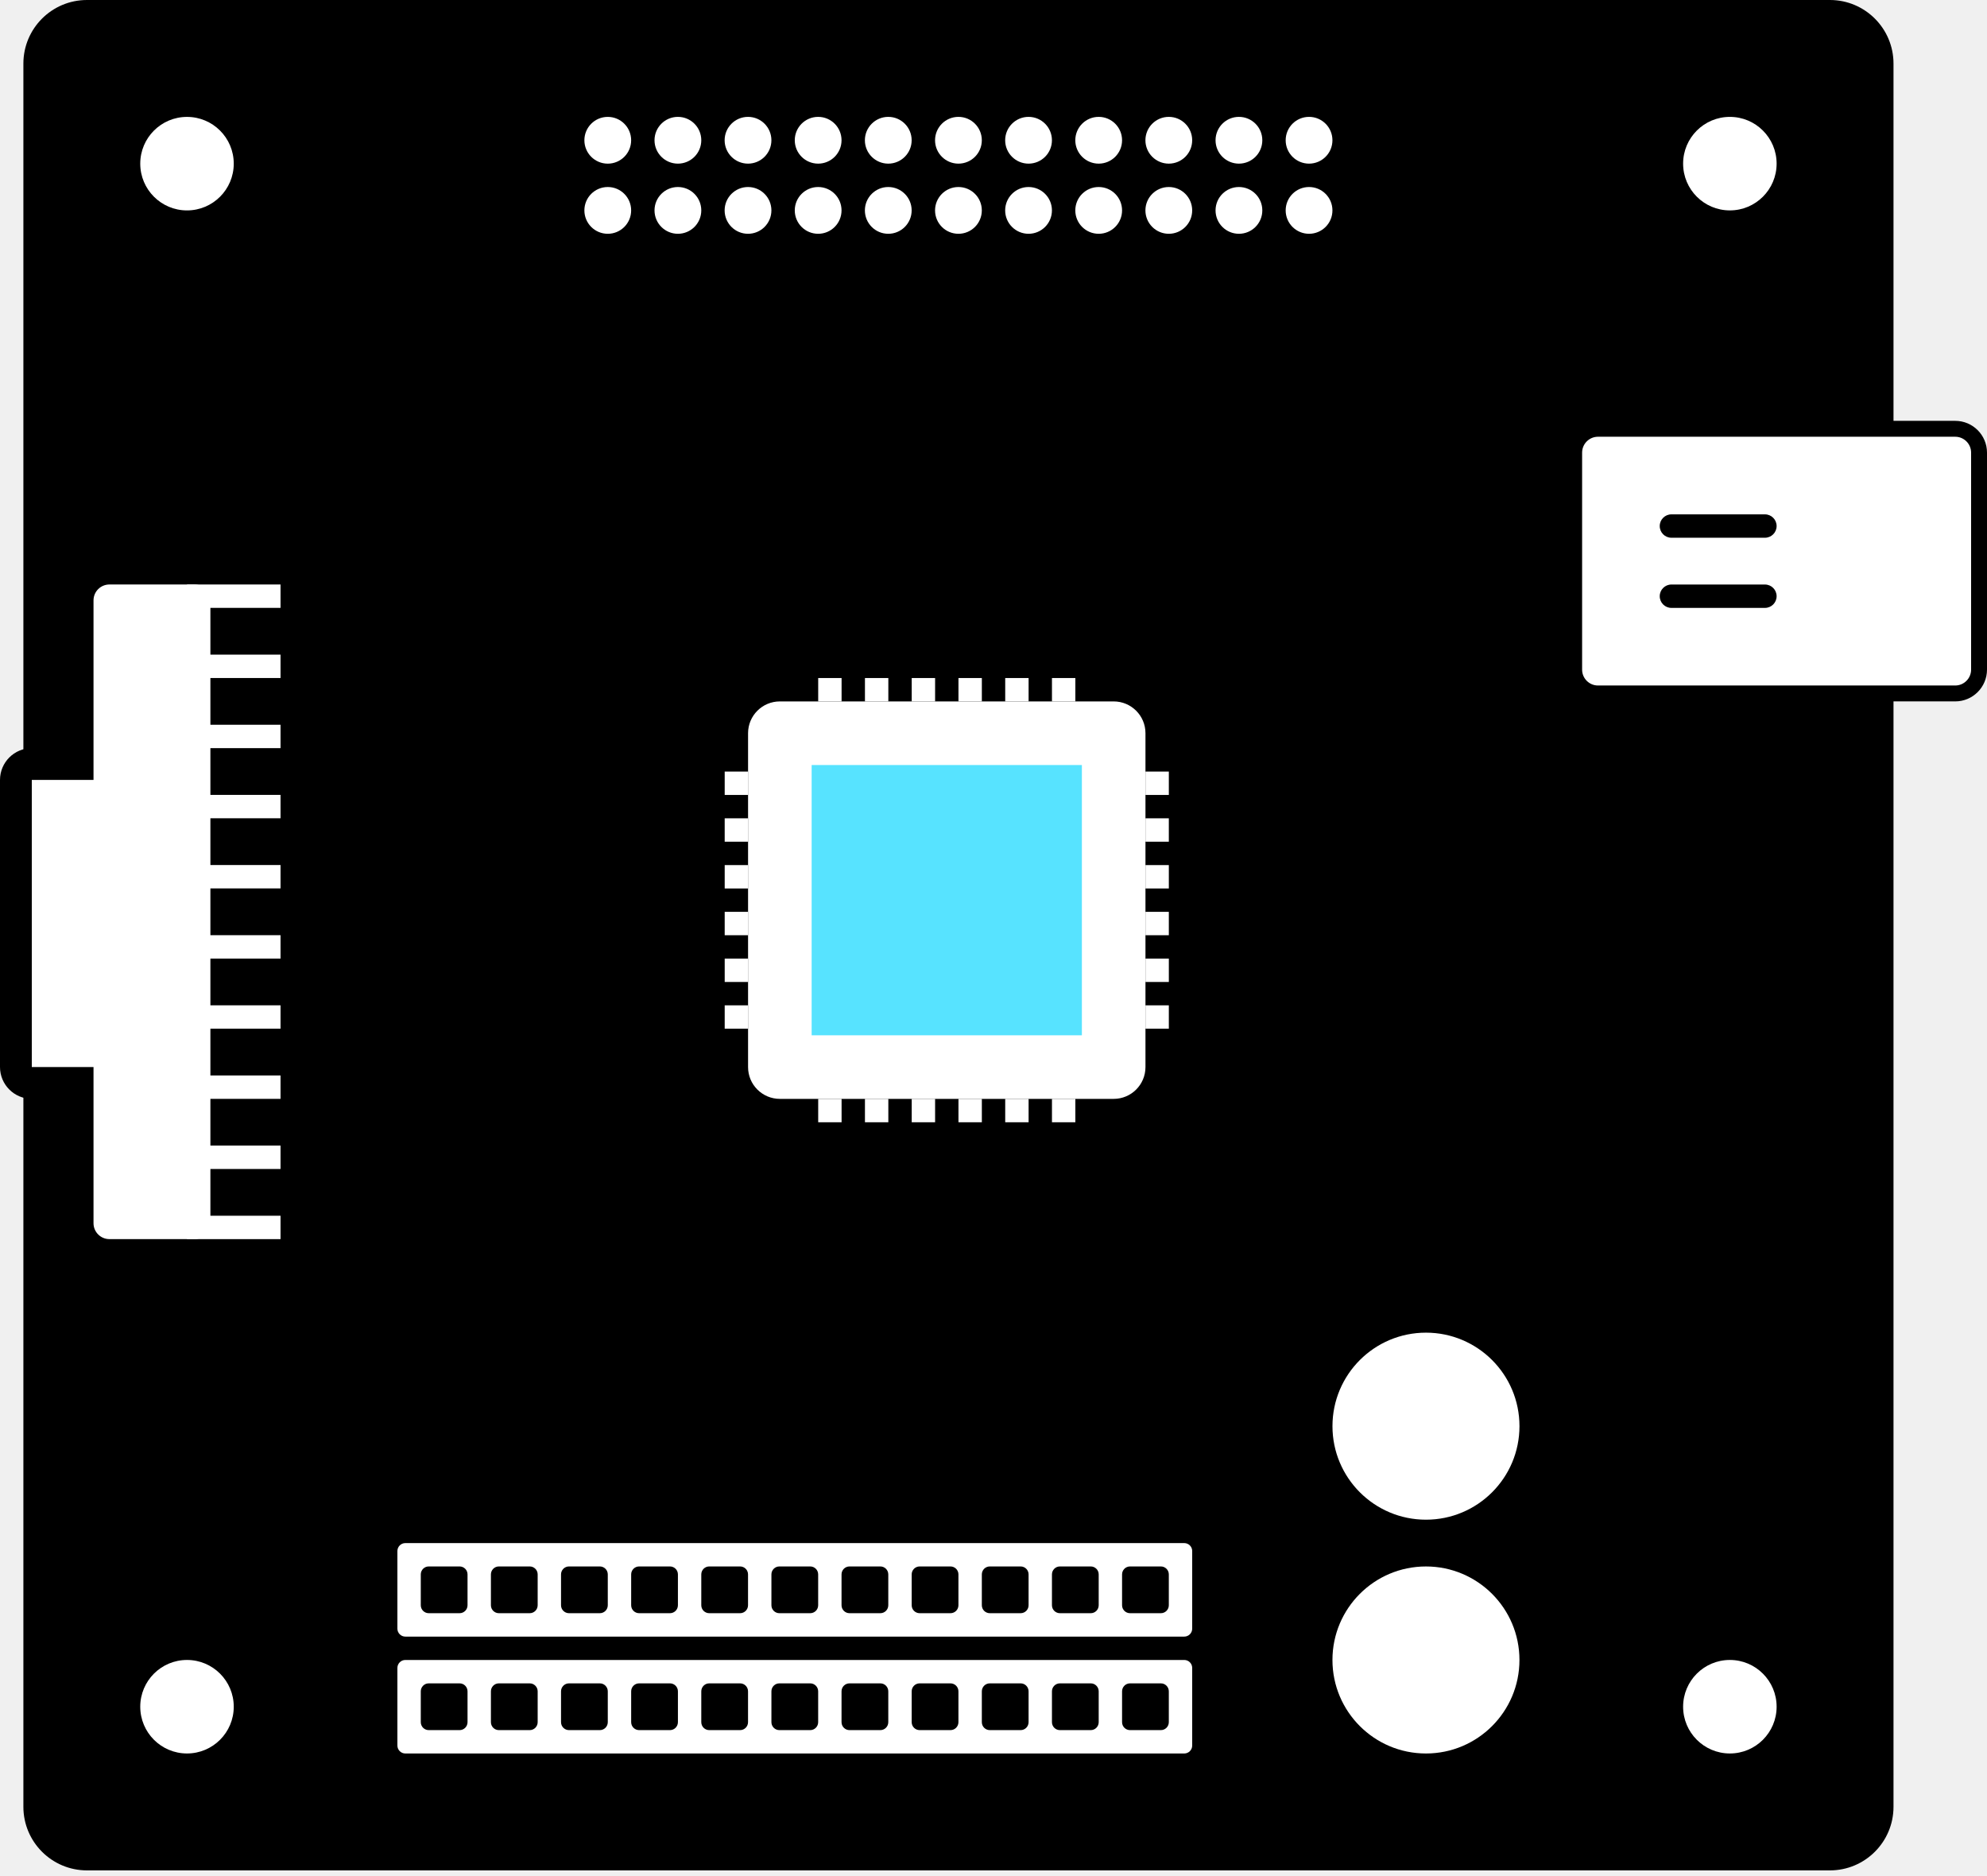
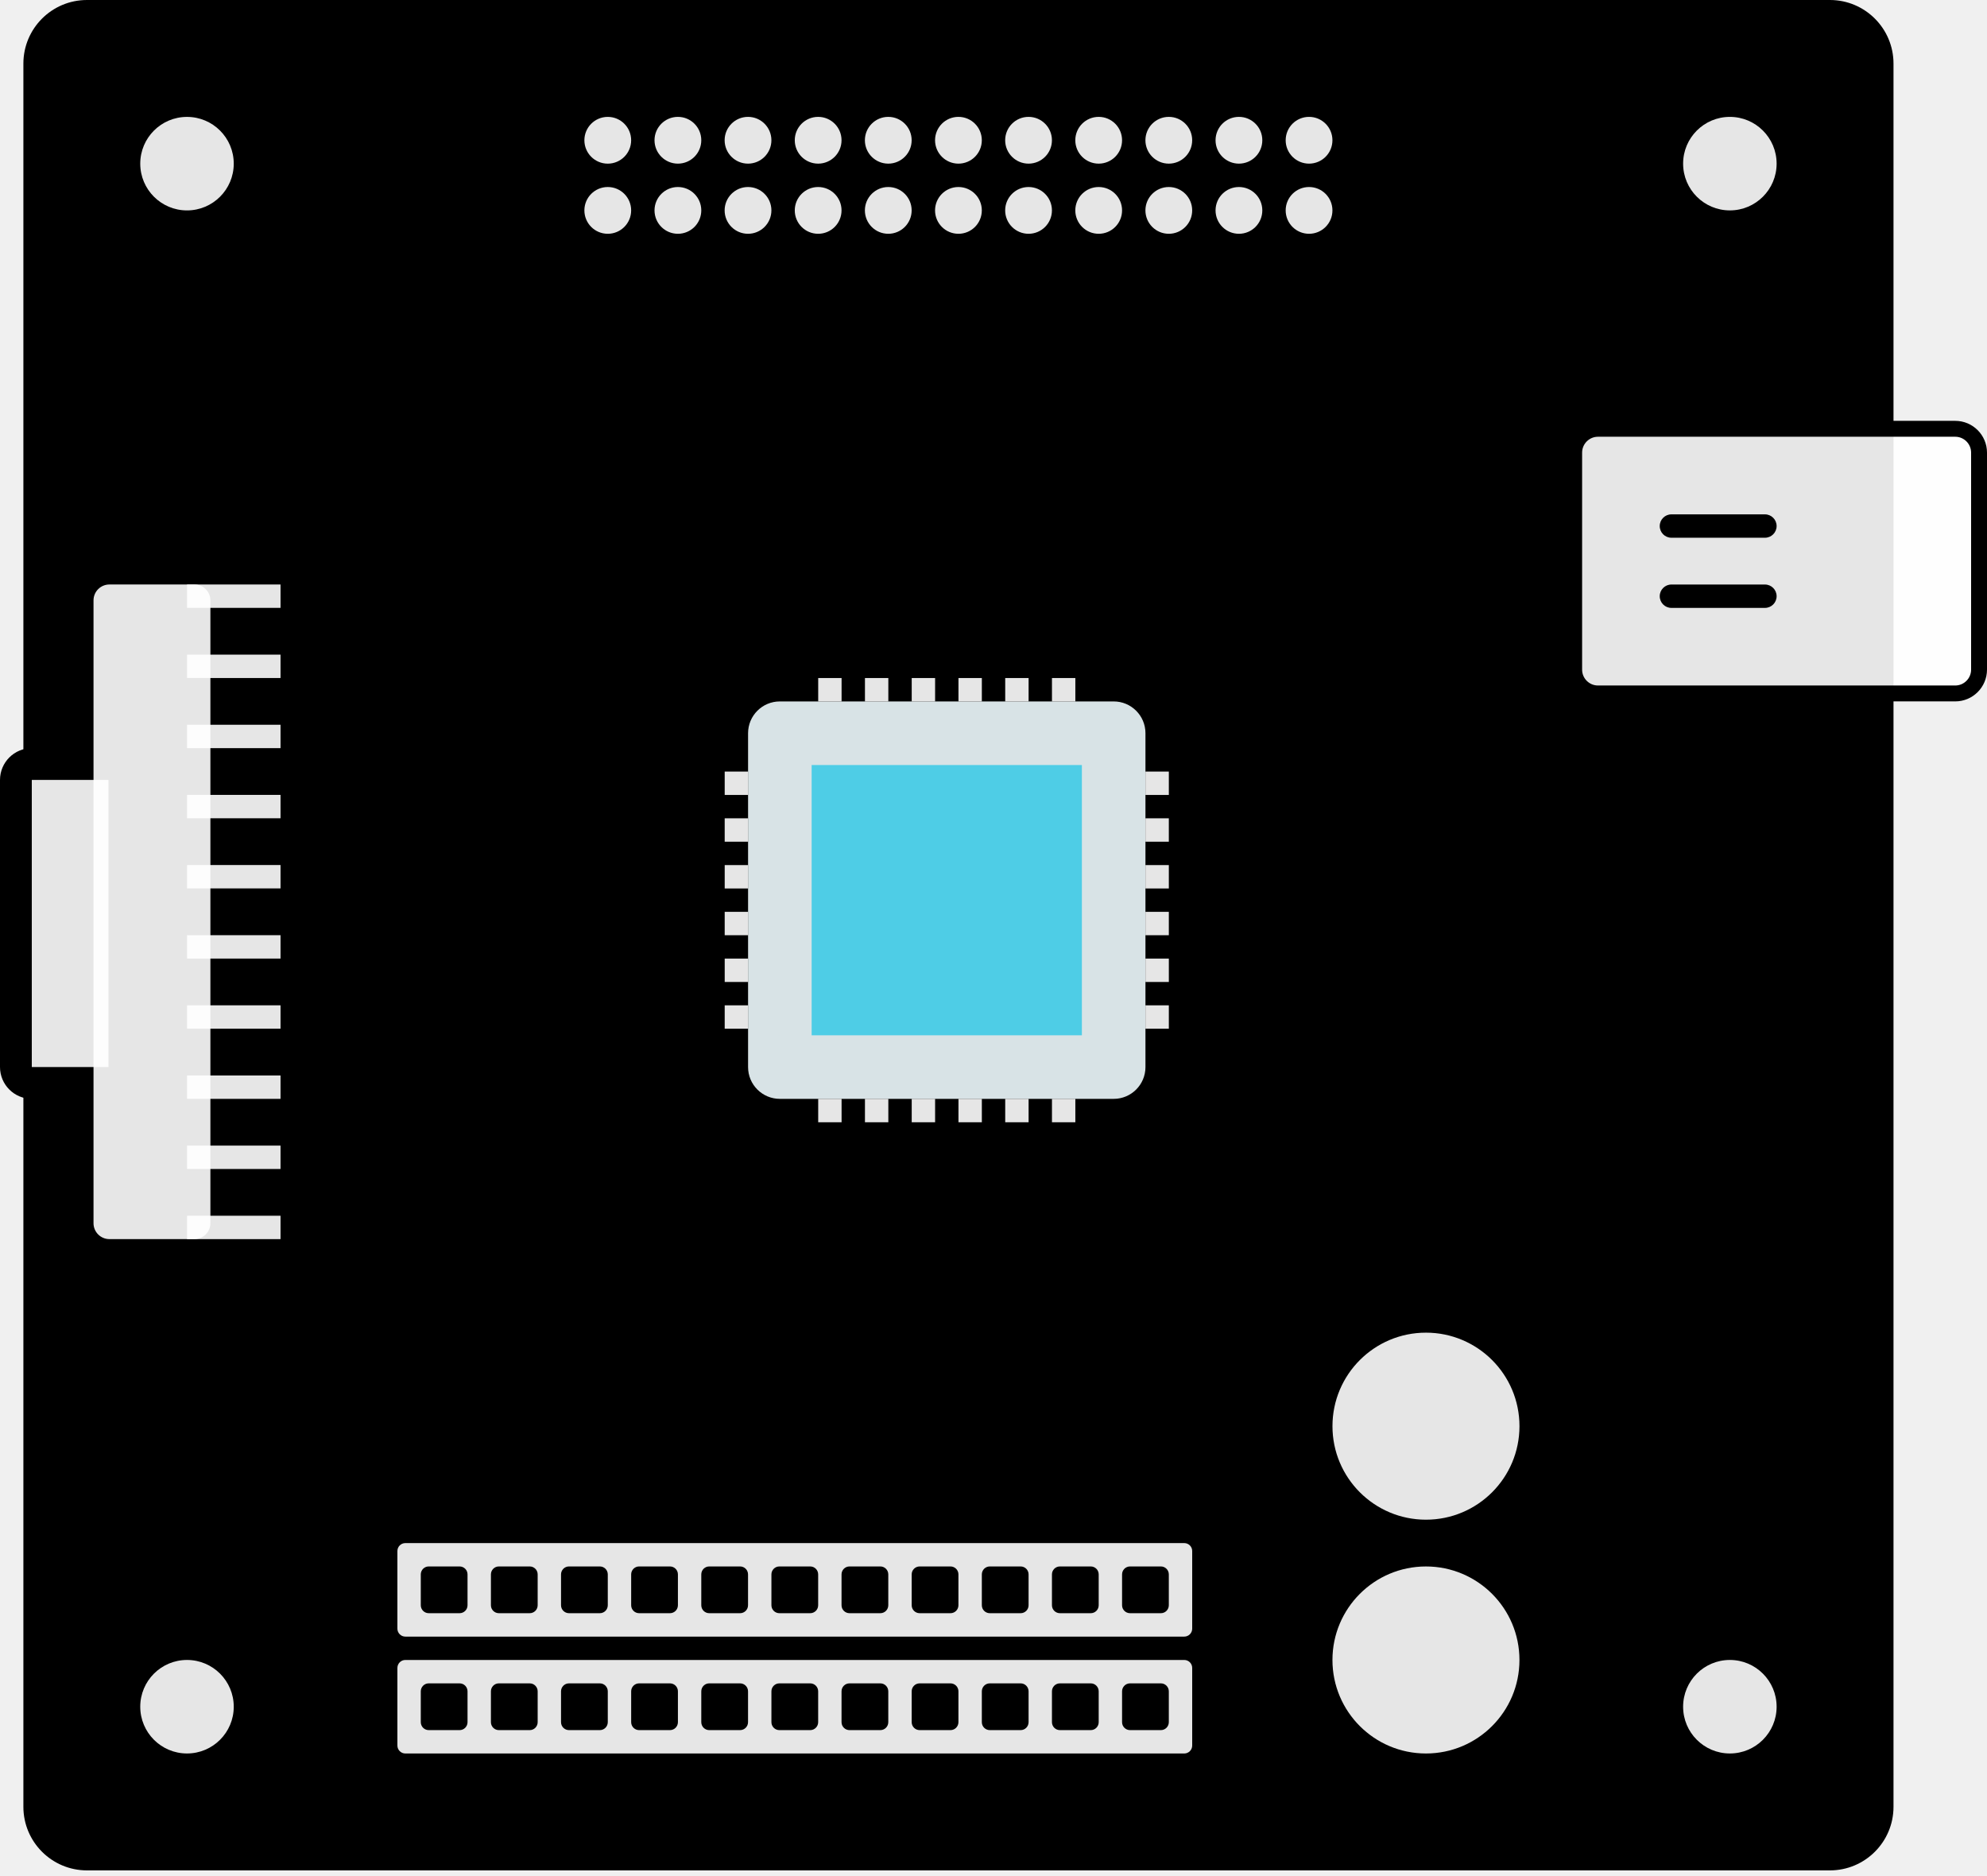
<svg xmlns="http://www.w3.org/2000/svg" width="125" height="118" viewBox="0 0 125 118" fill="none">
  <rect x="1.471" width="117.647" height="117.647" rx="4" fill="#000" />
-   <circle cx="11.764" cy="10.294" r="2.941" fill="white" />
-   <circle cx="108.824" cy="107.352" r="2.941" fill="white" />
-   <circle cx="11.764" cy="107.352" r="2.941" fill="white" />
-   <circle cx="108.824" cy="10.293" r="2.941" fill="white" />
-   <circle cx="42.646" cy="8.822" r="1.471" fill="white" />
-   <circle cx="38.234" cy="8.823" r="1.471" fill="white" />
-   <circle cx="82.351" cy="13.234" r="1.471" fill="white" />
-   <circle cx="47.057" cy="8.822" r="1.471" fill="white" />
-   <circle cx="47.057" cy="13.234" r="1.471" fill="white" />
-   <circle cx="51.469" cy="8.822" r="1.471" fill="white" />
-   <circle cx="42.646" cy="13.234" r="1.471" fill="white" />
-   <circle cx="51.469" cy="13.234" r="1.471" fill="white" />
-   <circle cx="55.88" cy="8.822" r="1.471" fill="white" />
-   <circle cx="60.294" cy="8.822" r="1.471" fill="white" />
-   <circle cx="64.705" cy="8.822" r="1.471" fill="white" />
-   <circle cx="69.117" cy="8.822" r="1.471" fill="white" />
-   <circle cx="73.528" cy="8.822" r="1.471" fill="white" />
-   <circle cx="77.94" cy="8.822" r="1.471" fill="white" />
-   <circle cx="38.234" cy="13.234" r="1.471" fill="white" />
-   <circle cx="55.88" cy="13.234" r="1.471" fill="white" />
-   <circle cx="60.294" cy="13.234" r="1.471" fill="white" />
-   <circle cx="64.705" cy="13.234" r="1.471" fill="white" />
-   <circle cx="69.117" cy="13.234" r="1.471" fill="white" />
-   <circle cx="82.351" cy="8.822" r="1.471" fill="white" />
-   <circle cx="73.528" cy="13.234" r="1.471" fill="white" />
-   <circle cx="77.94" cy="13.234" r="1.471" fill="white" />
-   <rect x="99.029" y="26.971" width="25.471" height="16.647" rx="1.5" fill="white" stroke="#000" />
+   <circle cx="11.764" cy="10.294" r="2.941" fill="rgba(255,255,255,.9)" />
+   <circle cx="108.824" cy="107.352" r="2.941" fill="rgba(255,255,255,.9)" />
+   <circle cx="11.764" cy="107.352" r="2.941" fill="rgba(255,255,255,.9)" />
+   <circle cx="108.824" cy="10.293" r="2.941" fill="rgba(255,255,255,.9)" />
+   <circle cx="42.646" cy="8.822" r="1.471" fill="rgba(255,255,255,.9)" />
+   <circle cx="38.234" cy="8.823" r="1.471" fill="rgba(255,255,255,.9)" />
+   <circle cx="82.351" cy="13.234" r="1.471" fill="rgba(255,255,255,.9)" />
+   <circle cx="47.057" cy="8.822" r="1.471" fill="rgba(255,255,255,.9)" />
+   <circle cx="47.057" cy="13.234" r="1.471" fill="rgba(255,255,255,.9)" />
+   <circle cx="51.469" cy="8.822" r="1.471" fill="rgba(255,255,255,.9)" />
+   <circle cx="42.646" cy="13.234" r="1.471" fill="rgba(255,255,255,.9)" />
+   <circle cx="51.469" cy="13.234" r="1.471" fill="rgba(255,255,255,.9)" />
+   <circle cx="55.88" cy="8.822" r="1.471" fill="rgba(255,255,255,.9)" />
+   <circle cx="60.294" cy="8.822" r="1.471" fill="rgba(255,255,255,.9)" />
+   <circle cx="64.705" cy="8.822" r="1.471" fill="rgba(255,255,255,.9)" />
+   <circle cx="69.117" cy="8.822" r="1.471" fill="rgba(255,255,255,.9)" />
+   <circle cx="73.528" cy="8.822" r="1.471" fill="rgba(255,255,255,.9)" />
+   <circle cx="77.94" cy="8.822" r="1.471" fill="rgba(255,255,255,.9)" />
+   <circle cx="38.234" cy="13.234" r="1.471" fill="rgba(255,255,255,.9)" />
+   <circle cx="55.88" cy="13.234" r="1.471" fill="rgba(255,255,255,.9)" />
+   <circle cx="60.294" cy="13.234" r="1.471" fill="rgba(255,255,255,.9)" />
+   <circle cx="64.705" cy="13.234" r="1.471" fill="rgba(255,255,255,.9)" />
+   <circle cx="69.117" cy="13.234" r="1.471" fill="rgba(255,255,255,.9)" />
+   <circle cx="82.351" cy="8.822" r="1.471" fill="rgba(255,255,255,.9)" />
+   <circle cx="73.528" cy="13.234" r="1.471" fill="rgba(255,255,255,.9)" />
+   <circle cx="77.94" cy="13.234" r="1.471" fill="rgba(255,255,255,.9)" />
+   <rect x="99.029" y="26.971" width="25.471" height="16.647" rx="1.5" fill="rgba(255,255,255,.9)" stroke="#000" />
  <rect x="104.412" y="32.353" width="7.353" height="1.471" rx="0.735" fill="#000" />
  <rect x="104.412" y="36.766" width="7.353" height="1.471" rx="0.735" fill="#000" />
-   <rect x="1" y="48.058" width="6.824" height="20.059" rx="1" fill="white" stroke="#000" stroke-width="2" />
-   <rect x="5.883" y="36.764" width="7.353" height="41.176" rx="1" fill="white" />
-   <rect x="11.766" y="36.764" width="5.882" height="1.471" fill="white" />
-   <rect x="11.766" y="49.998" width="5.882" height="1.471" fill="white" />
-   <rect x="11.766" y="58.823" width="5.882" height="1.471" fill="white" />
-   <rect x="11.766" y="72.058" width="5.882" height="1.471" fill="white" />
-   <rect x="11.766" y="76.47" width="5.882" height="1.471" fill="white" />
-   <rect x="11.766" y="67.647" width="5.882" height="1.471" fill="white" />
-   <rect x="11.766" y="63.234" width="5.882" height="1.471" fill="white" />
-   <rect x="11.766" y="54.41" width="5.882" height="1.471" fill="white" />
-   <rect x="11.766" y="45.587" width="5.882" height="1.471" fill="white" />
-   <rect x="11.766" y="41.176" width="5.882" height="1.471" fill="white" />
-   <circle cx="89.705" cy="104.412" r="5.882" fill="white" />
-   <circle cx="89.706" cy="89.706" r="5.882" fill="white" />
-   <mask id="path-45-inside-1" fill="white">
+   <rect x="1" y="48.058" width="6.824" height="20.059" rx="1" fill="rgba(255,255,255,.9)" stroke="#000" stroke-width="2" />
+   <rect x="5.883" y="36.764" width="7.353" height="41.176" rx="1" fill="rgba(255,255,255,.9)" />
+   <rect x="11.766" y="36.764" width="5.882" height="1.471" fill="rgba(255,255,255,.9)" />
+   <rect x="11.766" y="49.998" width="5.882" height="1.471" fill="rgba(255,255,255,.9)" />
+   <rect x="11.766" y="58.823" width="5.882" height="1.471" fill="rgba(255,255,255,.9)" />
+   <rect x="11.766" y="72.058" width="5.882" height="1.471" fill="rgba(255,255,255,.9)" />
+   <rect x="11.766" y="76.47" width="5.882" height="1.471" fill="rgba(255,255,255,.9)" />
+   <rect x="11.766" y="67.647" width="5.882" height="1.471" fill="rgba(255,255,255,.9)" />
+   <rect x="11.766" y="63.234" width="5.882" height="1.471" fill="rgba(255,255,255,.9)" />
+   <rect x="11.766" y="54.41" width="5.882" height="1.471" fill="rgba(255,255,255,.9)" />
+   <rect x="11.766" y="45.587" width="5.882" height="1.471" fill="rgba(255,255,255,.9)" />
+   <rect x="11.766" y="41.176" width="5.882" height="1.471" fill="rgba(255,255,255,.9)" />
+   <circle cx="89.705" cy="104.412" r="5.882" fill="rgba(255,255,255,.9)" />
+   <circle cx="89.706" cy="89.706" r="5.882" fill="rgba(255,255,255,.9)" />
+   <mask id="path-45-inside-1" fill="rgba(255,255,255,.9)">
    <rect x="47.06" y="44.119" width="25" height="25" rx="2" />
  </mask>
-   <rect x="47.06" y="44.119" width="25" height="25" rx="2" fill="#57e3ff" stroke="white" stroke-width="8" mask="url(#path-45-inside-1)" />
-   <rect x="51.472" y="42.648" width="1.471" height="1.471" fill="white" />
-   <rect x="66.178" y="42.648" width="1.471" height="1.471" fill="white" />
-   <rect x="63.237" y="42.648" width="1.471" height="1.471" fill="white" />
-   <rect x="60.296" y="42.648" width="1.471" height="1.471" fill="white" />
-   <rect x="57.355" y="42.648" width="1.471" height="1.471" fill="white" />
-   <rect x="54.413" y="42.648" width="1.471" height="1.471" fill="white" />
-   <rect x="51.472" y="69.119" width="1.471" height="1.471" fill="white" />
-   <rect x="66.178" y="69.119" width="1.471" height="1.471" fill="white" />
-   <rect x="63.237" y="69.119" width="1.471" height="1.471" fill="white" />
-   <rect x="60.296" y="69.119" width="1.471" height="1.471" fill="white" />
-   <rect x="57.355" y="69.119" width="1.471" height="1.471" fill="white" />
-   <rect x="54.413" y="69.119" width="1.471" height="1.471" fill="white" />
-   <rect x="72.059" y="64.706" width="1.471" height="1.471" transform="rotate(-90 72.0591 64.7061)" fill="white" />
-   <rect x="72.059" y="50.002" width="1.471" height="1.471" transform="rotate(-90 72.0591 50.002)" fill="white" />
-   <rect x="72.059" y="52.942" width="1.471" height="1.471" transform="rotate(-90 72.0591 52.9424)" fill="white" />
-   <rect x="72.059" y="55.885" width="1.471" height="1.471" transform="rotate(-90 72.0591 55.8848)" fill="white" />
-   <rect x="72.059" y="58.825" width="1.471" height="1.471" transform="rotate(-90 72.0591 58.8252)" fill="white" />
-   <rect x="72.059" y="61.766" width="1.471" height="1.471" transform="rotate(-90 72.0591 61.7656)" fill="white" />
-   <rect x="45.59" y="64.706" width="1.471" height="1.471" transform="rotate(-90 45.5901 64.7061)" fill="white" />
-   <rect x="45.59" y="50.002" width="1.471" height="1.471" transform="rotate(-90 45.5901 50.002)" fill="white" />
-   <rect x="45.59" y="52.942" width="1.471" height="1.471" transform="rotate(-90 45.5901 52.9424)" fill="white" />
-   <rect x="45.59" y="55.885" width="1.471" height="1.471" transform="rotate(-90 45.5901 55.8848)" fill="white" />
-   <rect x="45.59" y="58.825" width="1.471" height="1.471" transform="rotate(-90 45.5901 58.8252)" fill="white" />
-   <rect x="45.59" y="61.766" width="1.471" height="1.471" transform="rotate(-90 45.5901 61.7656)" fill="white" />
-   <rect x="25" y="97.06" width="50" height="5.882" rx="0.5" fill="white" />
+   <rect x="47.06" y="44.119" width="25" height="25" rx="2" fill="#57e3ff" stroke="rgba(255,255,255,.9)" stroke-width="8" mask="url(#path-45-inside-1)" />
+   <rect x="51.472" y="42.648" width="1.471" height="1.471" fill="rgba(255,255,255,.9)" />
+   <rect x="66.178" y="42.648" width="1.471" height="1.471" fill="rgba(255,255,255,.9)" />
+   <rect x="63.237" y="42.648" width="1.471" height="1.471" fill="rgba(255,255,255,.9)" />
+   <rect x="60.296" y="42.648" width="1.471" height="1.471" fill="rgba(255,255,255,.9)" />
+   <rect x="57.355" y="42.648" width="1.471" height="1.471" fill="rgba(255,255,255,.9)" />
+   <rect x="54.413" y="42.648" width="1.471" height="1.471" fill="rgba(255,255,255,.9)" />
+   <rect x="51.472" y="69.119" width="1.471" height="1.471" fill="rgba(255,255,255,.9)" />
+   <rect x="66.178" y="69.119" width="1.471" height="1.471" fill="rgba(255,255,255,.9)" />
+   <rect x="63.237" y="69.119" width="1.471" height="1.471" fill="rgba(255,255,255,.9)" />
+   <rect x="60.296" y="69.119" width="1.471" height="1.471" fill="rgba(255,255,255,.9)" />
+   <rect x="57.355" y="69.119" width="1.471" height="1.471" fill="rgba(255,255,255,.9)" />
+   <rect x="54.413" y="69.119" width="1.471" height="1.471" fill="rgba(255,255,255,.9)" />
+   <rect x="72.059" y="64.706" width="1.471" height="1.471" transform="rotate(-90 72.0591 64.7061)" fill="rgba(255,255,255,.9)" />
+   <rect x="72.059" y="50.002" width="1.471" height="1.471" transform="rotate(-90 72.0591 50.002)" fill="rgba(255,255,255,.9)" />
+   <rect x="72.059" y="52.942" width="1.471" height="1.471" transform="rotate(-90 72.0591 52.9424)" fill="rgba(255,255,255,.9)" />
+   <rect x="72.059" y="55.885" width="1.471" height="1.471" transform="rotate(-90 72.0591 55.8848)" fill="rgba(255,255,255,.9)" />
+   <rect x="72.059" y="58.825" width="1.471" height="1.471" transform="rotate(-90 72.0591 58.8252)" fill="rgba(255,255,255,.9)" />
+   <rect x="72.059" y="61.766" width="1.471" height="1.471" transform="rotate(-90 72.0591 61.7656)" fill="rgba(255,255,255,.9)" />
+   <rect x="45.59" y="64.706" width="1.471" height="1.471" transform="rotate(-90 45.5901 64.7061)" fill="rgba(255,255,255,.9)" />
+   <rect x="45.59" y="50.002" width="1.471" height="1.471" transform="rotate(-90 45.5901 50.002)" fill="rgba(255,255,255,.9)" />
+   <rect x="45.59" y="52.942" width="1.471" height="1.471" transform="rotate(-90 45.5901 52.9424)" fill="rgba(255,255,255,.9)" />
+   <rect x="45.59" y="55.885" width="1.471" height="1.471" transform="rotate(-90 45.5901 55.8848)" fill="rgba(255,255,255,.9)" />
+   <rect x="45.59" y="58.825" width="1.471" height="1.471" transform="rotate(-90 45.5901 58.8252)" fill="rgba(255,255,255,.9)" />
+   <rect x="45.59" y="61.766" width="1.471" height="1.471" transform="rotate(-90 45.5901 61.7656)" fill="rgba(255,255,255,.9)" />
+   <rect x="25" y="97.06" width="50" height="5.882" rx="0.5" fill="rgba(255,255,255,.9)" />
  <rect x="26.471" y="98.529" width="2.941" height="2.941" rx="0.5" fill="#000" />
  <rect x="52.94" y="98.529" width="2.941" height="2.941" rx="0.5" fill="#000" />
  <rect x="57.353" y="98.529" width="2.941" height="2.941" rx="0.5" fill="#000" />
  <rect x="61.766" y="98.529" width="2.941" height="2.941" rx="0.5" fill="#000" />
  <rect x="70.588" y="98.529" width="2.941" height="2.941" rx="0.5" fill="#000" />
  <rect x="66.177" y="98.529" width="2.941" height="2.941" rx="0.5" fill="#000" />
  <rect x="48.529" y="98.529" width="2.941" height="2.941" rx="0.5" fill="#000" />
  <rect x="44.117" y="98.529" width="2.941" height="2.941" rx="0.5" fill="#000" />
  <rect x="39.706" y="98.529" width="2.941" height="2.941" rx="0.5" fill="#000" />
  <rect x="35.294" y="98.529" width="2.941" height="2.941" rx="0.5" fill="#000" />
  <rect x="30.883" y="98.529" width="2.941" height="2.941" rx="0.5" fill="#000" />
-   <rect x="25" y="104.412" width="50" height="5.882" rx="0.5" fill="white" />
+   <rect x="25" y="104.412" width="50" height="5.882" rx="0.5" fill="rgba(255,255,255,.9)" />
  <rect x="26.471" y="105.883" width="2.941" height="2.941" rx="0.5" fill="#000" />
  <rect x="52.94" y="105.883" width="2.941" height="2.941" rx="0.5" fill="#000" />
  <rect x="57.353" y="105.883" width="2.941" height="2.941" rx="0.5" fill="#000" />
  <rect x="61.766" y="105.883" width="2.941" height="2.941" rx="0.5" fill="#000" />
  <rect x="70.588" y="105.883" width="2.941" height="2.941" rx="0.5" fill="#000" />
  <rect x="66.177" y="105.883" width="2.941" height="2.941" rx="0.5" fill="#000" />
  <rect x="48.529" y="105.883" width="2.941" height="2.941" rx="0.5" fill="#000" />
  <rect x="44.117" y="105.883" width="2.941" height="2.941" rx="0.5" fill="#000" />
  <rect x="39.706" y="105.883" width="2.941" height="2.941" rx="0.5" fill="#000" />
  <rect x="35.294" y="105.883" width="2.941" height="2.941" rx="0.5" fill="#000" />
  <rect x="30.883" y="105.883" width="2.941" height="2.941" rx="0.5" fill="#000" />
</svg>
